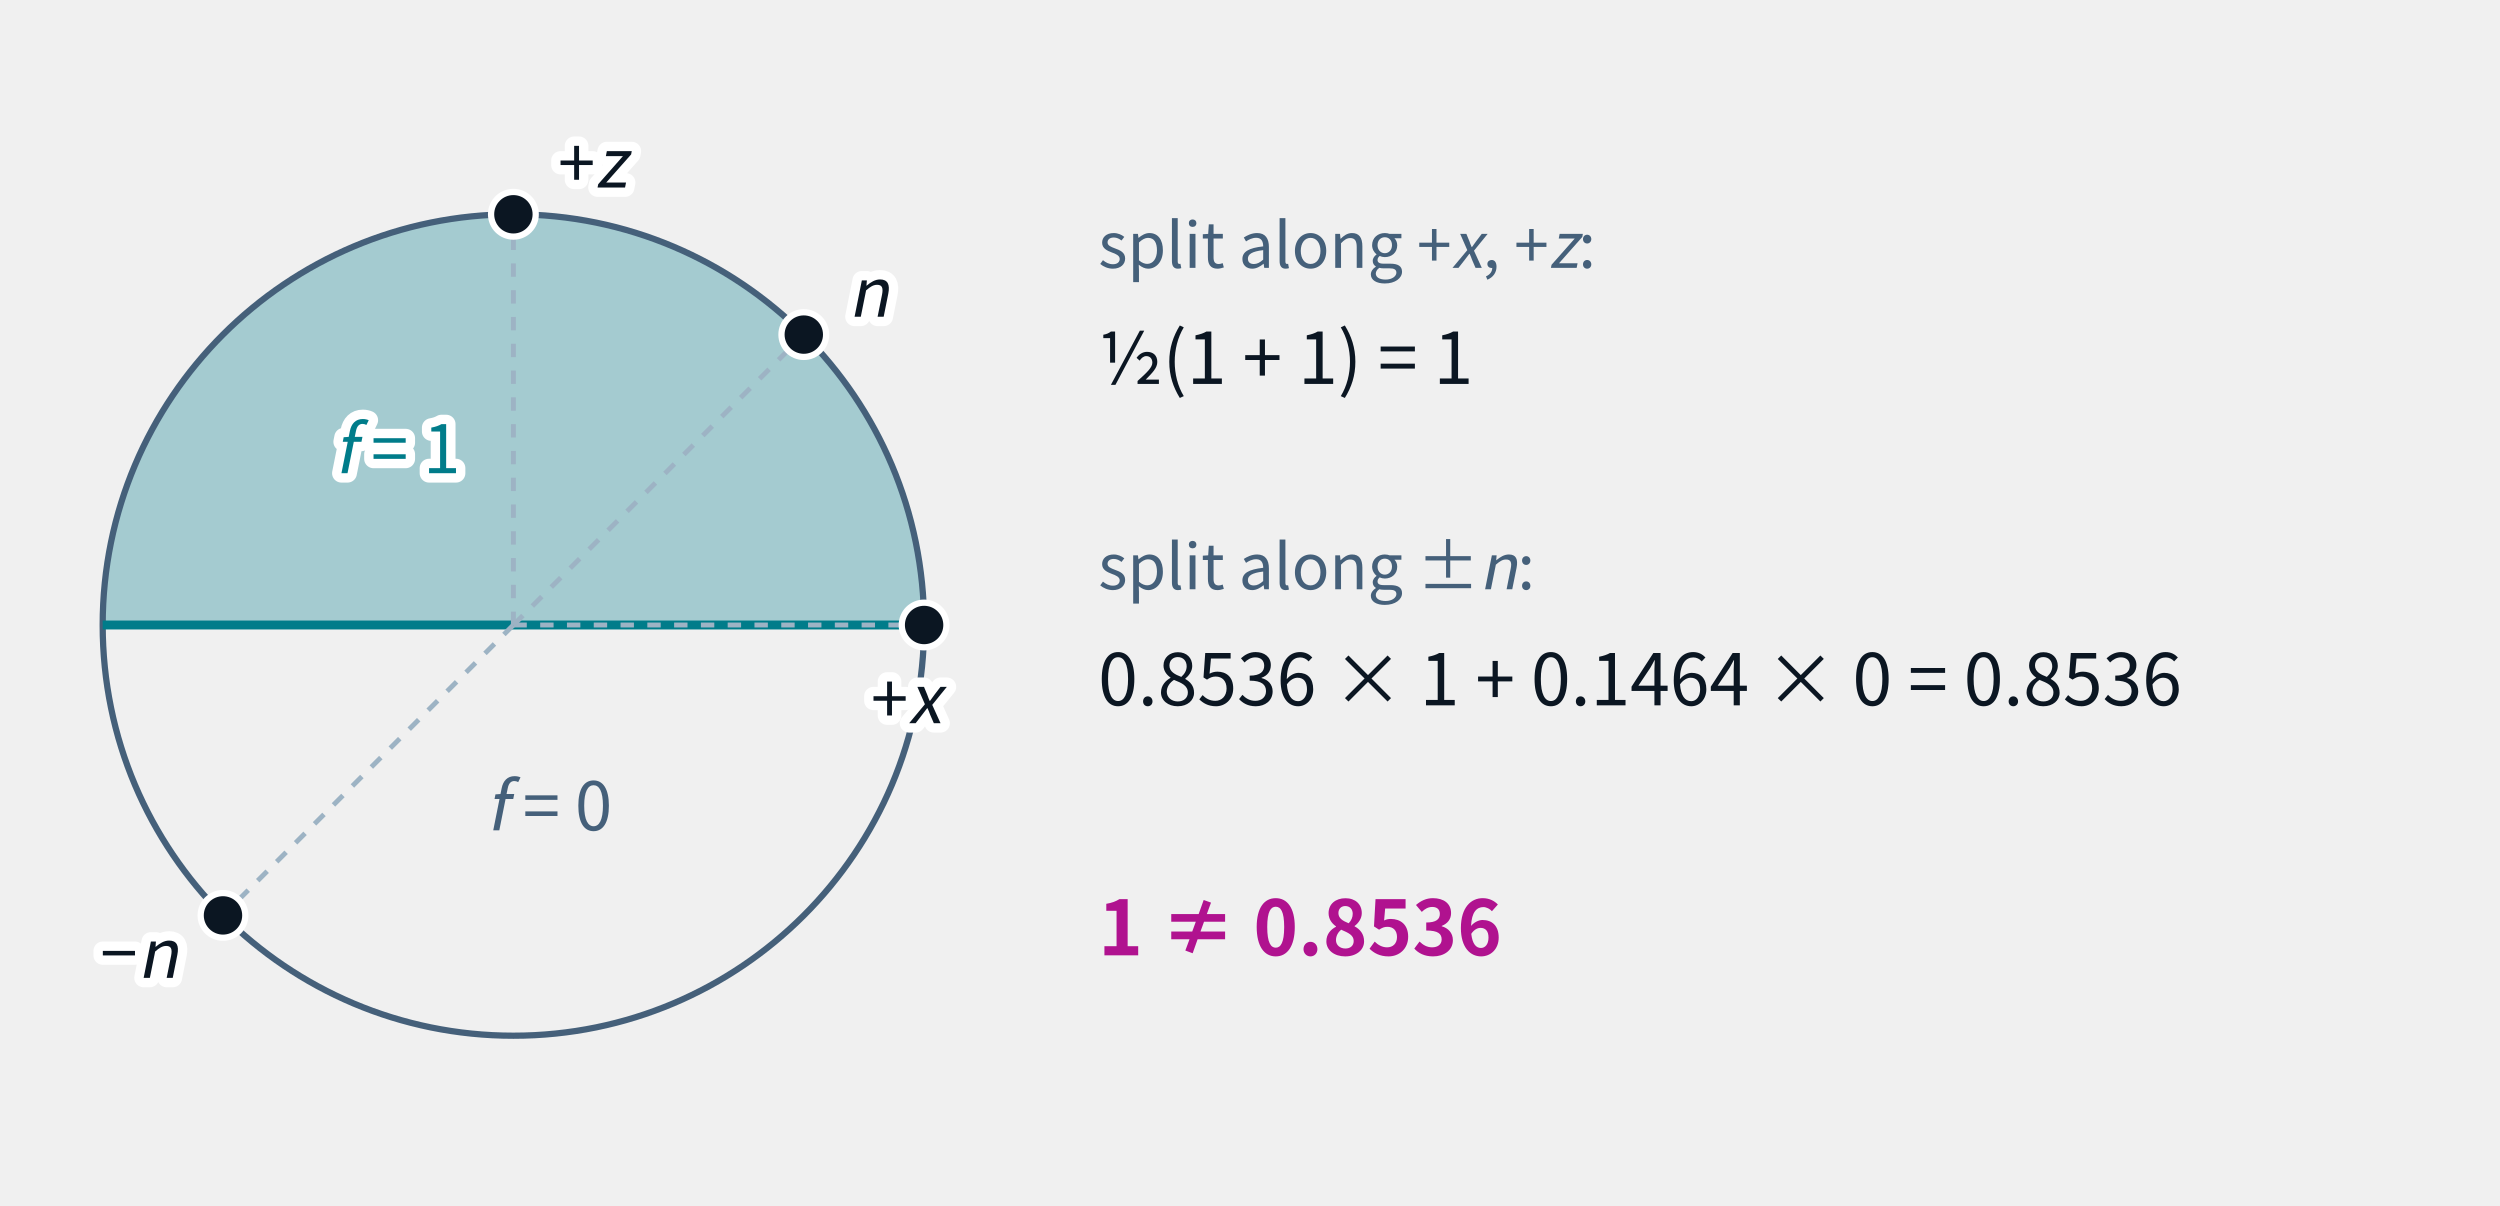
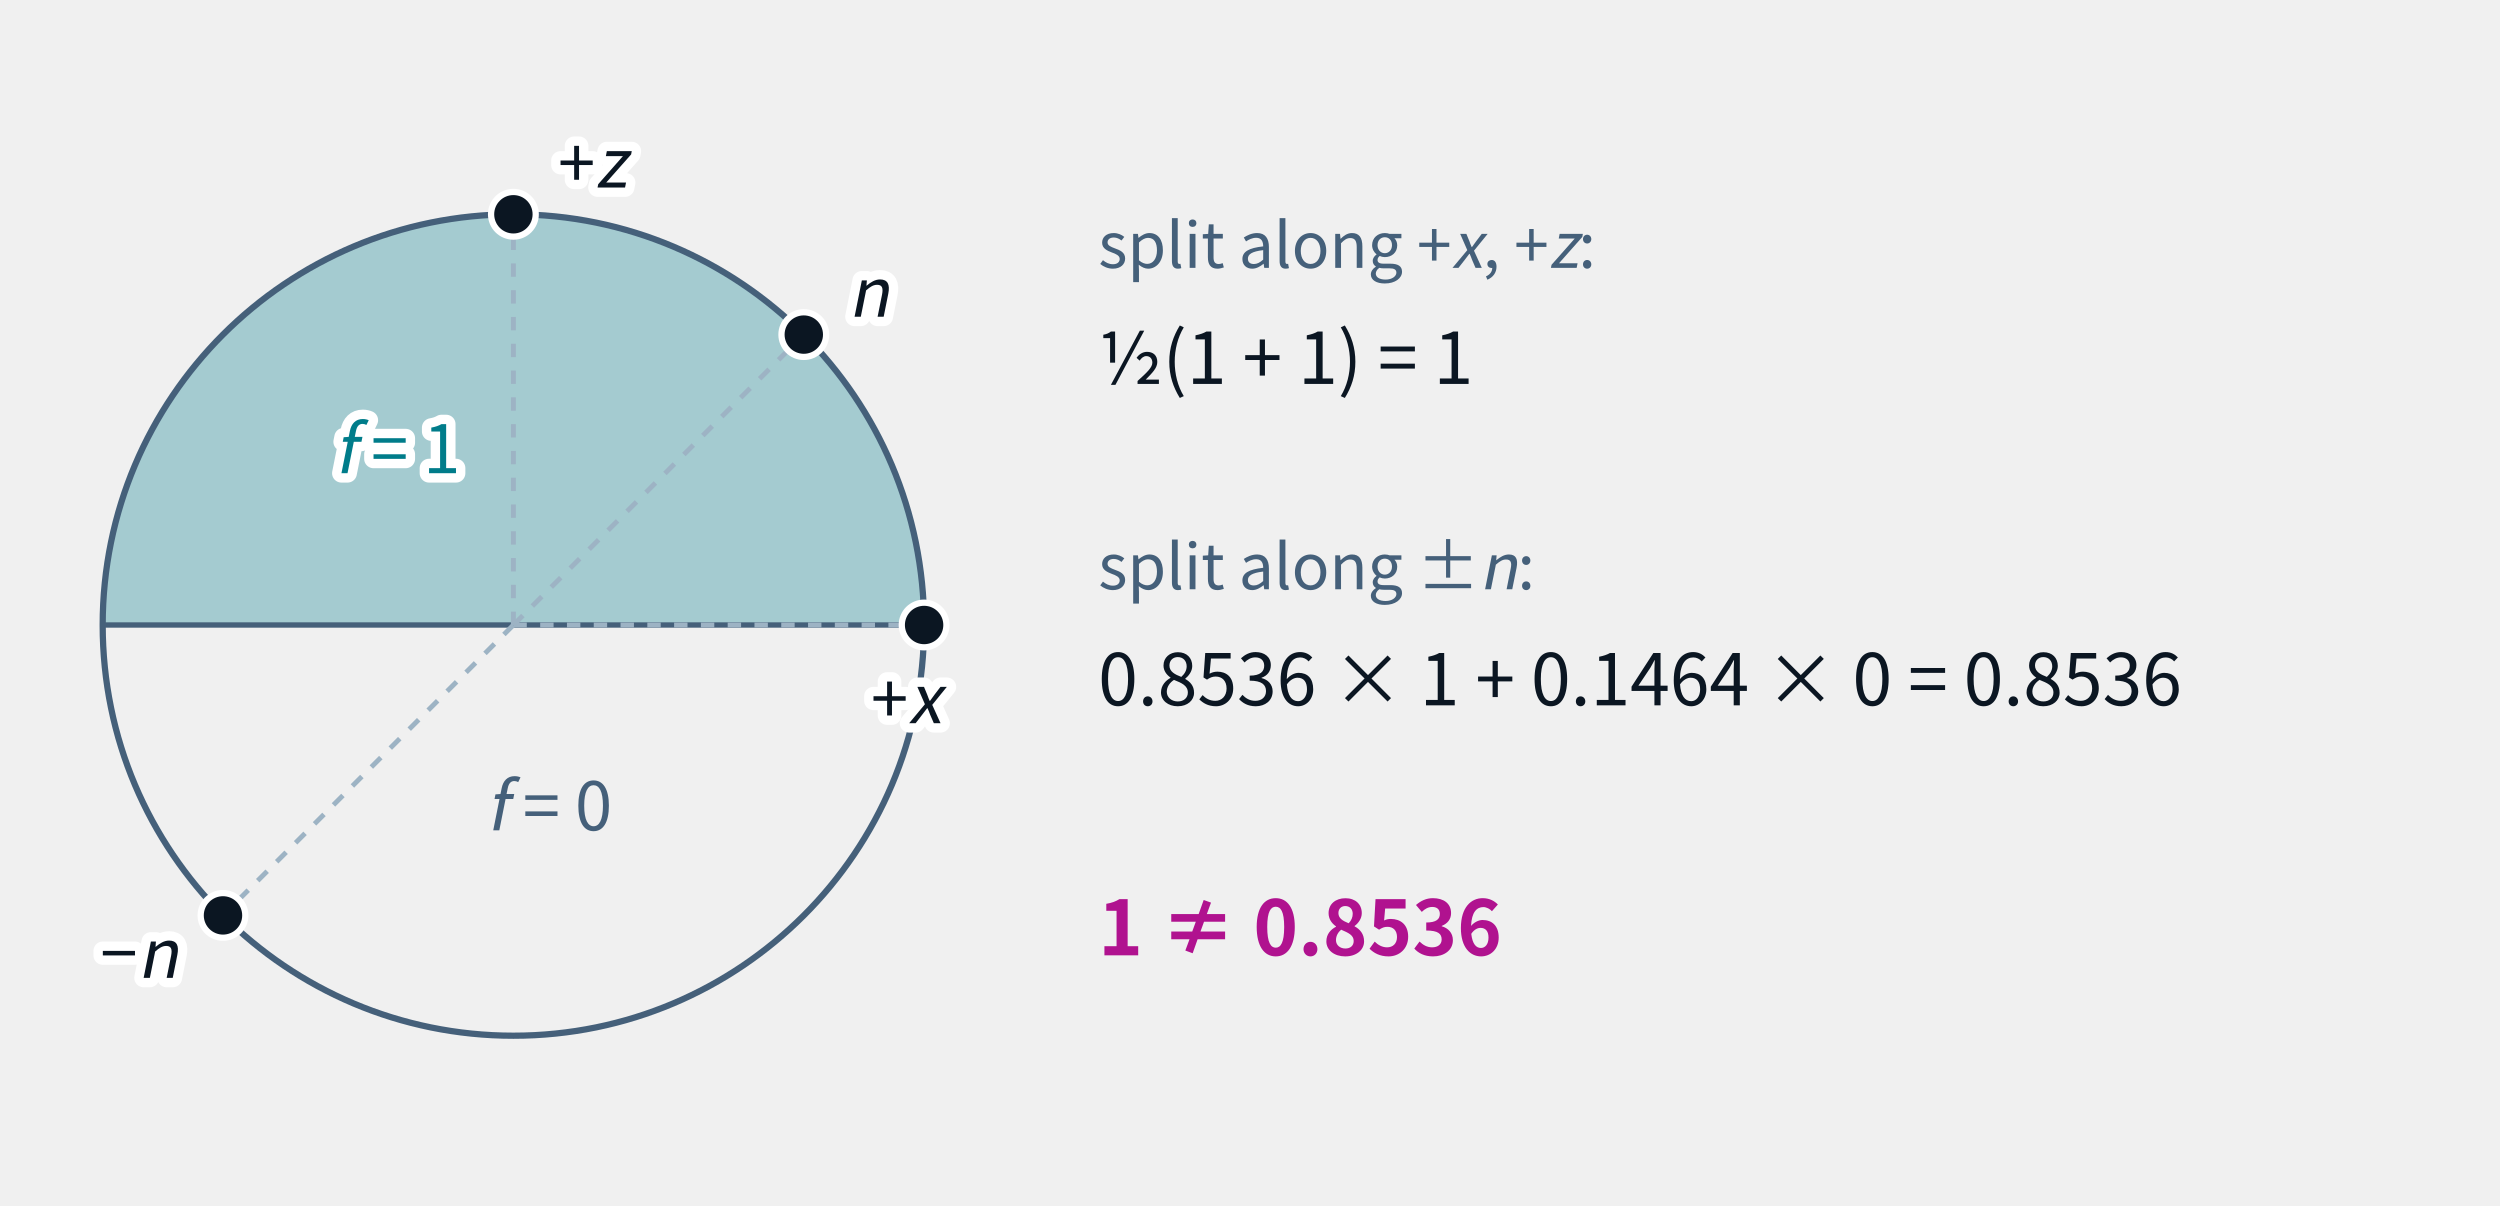
<svg xmlns="http://www.w3.org/2000/svg" class="tr-fig" data-tr-fig="ch02-hemisphere" data-lang="en" data-wrap="1" viewBox="0 0 560 270" width="560" height="270" font-family="'Noto Sans SC', 'Noto Sans CJK SC', 'Source Sans 3', 'PingFang SC', 'Microsoft YaHei', system-ui, sans-serif" role="img" aria-label="On the left, a Bloch sphere seen from the side: the northern hemisphere is cyan, marked f = 1, the southern one dark, marked f = 0. Four points on the sphere: +x on the equator at the right and +z at the top (both on the f = 1 side), n at 45° to the upper right and its antipode −n at the lower left. On the right, two lines of arithmetic: split along +x and +z, ½(1 + 1) = 1; split along ±n, 0.8536 × 1 + 0.1464 × 0 = 0.8536; underneath, in magenta, 1 ≠ 0.8536.">
  <style>.ts-ink{stroke:#0b1622}.tf-ink{fill:#0b1622}.ts-dim{stroke:#45607a}.tf-dim{fill:#45607a}.ts-faint{stroke:#9db3c4}.tf-faint{fill:#9db3c4}.ts-edge{stroke:#b9d0dd}.tf-edge{fill:#b9d0dd}.ts-hot{stroke:#5f9bb5}.tf-hot{fill:#5f9bb5}.ts-bg{stroke:#ffffff}.tf-bg{fill:#ffffff}.ts-panel{stroke:#eef5f9}.tf-panel{fill:#eef5f9}.ts-sheet{stroke:#f7fbfd}.tf-sheet{fill:#f7fbfd}.ts-cyan{stroke:#007c8a}.tf-cyan{fill:#007c8a}.ts-magenta{stroke:#b0128f}.tf-magenta{fill:#b0128f}.ts-amber{stroke:#946200}.tf-amber{fill:#946200}.ts-violet{stroke:#5a45c8}.tf-violet{fill:#5a45c8}.ts-ok{stroke:#087a4c}.tf-ok{fill:#087a4c}.ts-warn{stroke:#c21f3a}.tf-warn{fill:#c21f3a}.ts-blue{stroke:#1d5fd0}.tf-blue{fill:#1d5fd0}.ts-orange{stroke:#b85410}.tf-orange{fill:#b85410}.ts-sigma{stroke:#28405a}.tf-sigma{fill:#28405a}@media (prefers-color-scheme:dark){.ts-ink{stroke:#d4efff}.tf-ink{fill:#d4efff}.ts-dim{stroke:#6f8ea5}.tf-dim{fill:#6f8ea5}.ts-faint{stroke:#34506a}.tf-faint{fill:#34506a}.ts-edge{stroke:#143049}.tf-edge{fill:#143049}.ts-hot{stroke:#1f5d7c}.tf-hot{fill:#1f5d7c}.ts-bg{stroke:#03060c}.tf-bg{fill:#03060c}.ts-panel{stroke:#07101b}.tf-panel{fill:#07101b}.ts-sheet{stroke:#050c16}.tf-sheet{fill:#050c16}.ts-cyan{stroke:#19f0ff}.tf-cyan{fill:#19f0ff}.ts-magenta{stroke:#ff2fd0}.tf-magenta{fill:#ff2fd0}.ts-amber{stroke:#ffc83d}.tf-amber{fill:#ffc83d}.ts-violet{stroke:#9d8cff}.tf-violet{fill:#9d8cff}.ts-ok{stroke:#46ffb2}.tf-ok{fill:#46ffb2}.ts-warn{stroke:#ff5064}.tf-warn{fill:#ff5064}.ts-blue{stroke:#2a7bff}.tf-blue{fill:#2a7bff}.ts-orange{stroke:#ff8a3c}.tf-orange{fill:#ff8a3c}.ts-sigma{stroke:#cfe3ff}.tf-sigma{fill:#cfe3ff}}</style>
  <svg class="tr-fig-panel" x="0" y="0" width="230" height="270" viewBox="0 0 230 270">
    <path d="M207 140 L206.8 133.98 L206.21 127.99 L205.23 122.05 L203.87 116.19 L202.12 110.43 L200 104.79 L197.51 99.31 L194.67 94 L191.5 88.89 L187.99 83.99 L184.17 79.34 L180.05 74.95 L175.66 70.83 L171.01 67.01 L166.11 63.5 L161 60.33 L155.69 57.49 L150.21 55 L144.57 52.88 L138.81 51.13 L132.95 49.77 L127.01 48.79 L121.02 48.2 L115 48 L108.98 48.2 L102.99 48.79 L97.05 49.77 L91.19 51.13 L85.43 52.88 L79.79 55 L74.31 57.49 L69 60.33 L63.89 63.5 L58.99 67.01 L54.34 70.83 L49.95 74.95 L45.83 79.34 L42.01 83.99 L38.5 88.89 L35.33 94 L32.49 99.31 L30 104.79 L27.88 110.43 L26.13 116.19 L24.77 122.05 L23.79 127.99 L23.2 133.98 L23 140Z" class="tf-cyan" fill-opacity="0.32" />
    <circle cx="115" cy="140" r="92" class="ts-dim" stroke-width="1.4" fill="none" />
-     <line x1="23" y1="140" x2="207" y2="140" class="ts-cyan" stroke-width="2" fill="none" />
+     <line x1="23" y1="140" x2="207" y2="140" class="ts-dim" stroke-width="1.2" fill="none" />
    <text class="tf-cyan ts-bg" x="89" y="106" font-size="15" text-anchor="middle" stroke-width="4.2" stroke-linejoin="round" paint-order="stroke">
      <tspan font-style="italic">f</tspan> = 1</text>
    <text class="tf-dim" x="123" y="186" font-size="15" text-anchor="middle">
      <tspan font-style="italic">f</tspan> = 0</text>
    <line x1="115" y1="140" x2="207" y2="140" class="ts-faint" stroke-width="1.1" stroke-dasharray="3 3" fill="none" />
    <circle cx="207" cy="140" r="5" class="ts-bg tf-ink" stroke-width="1.4" />
    <text class="tf-ink ts-bg" x="203" y="162" font-size="15" text-anchor="middle" stroke-width="4.2" stroke-linejoin="round" paint-order="stroke">+<tspan font-style="italic">x</tspan>
    </text>
    <line x1="115" y1="140" x2="115" y2="48" class="ts-faint" stroke-width="1.1" stroke-dasharray="3 3" fill="none" />
    <circle cx="115" cy="48" r="5" class="ts-bg tf-ink" stroke-width="1.4" />
    <text class="tf-ink ts-bg" x="125" y="42" font-size="15" stroke-width="4.2" stroke-linejoin="round" paint-order="stroke">+<tspan font-style="italic">z</tspan>
    </text>
    <line x1="115" y1="140" x2="180.05" y2="74.95" class="ts-faint" stroke-width="1.1" stroke-dasharray="3 3" fill="none" />
    <circle cx="180.05" cy="74.95" r="5" class="ts-bg tf-ink" stroke-width="1.4" />
    <text class="tf-ink ts-bg" x="190.05" y="70.95" font-size="15" stroke-width="4.2" stroke-linejoin="round" paint-order="stroke">
      <tspan font-style="italic">n</tspan>
    </text>
    <line x1="115" y1="140" x2="49.95" y2="205.05" class="ts-faint" stroke-width="1.1" stroke-dasharray="3 3" fill="none" />
    <circle cx="49.95" cy="205.05" r="5" class="ts-bg tf-ink" stroke-width="1.4" />
    <text class="tf-ink ts-bg" x="39.95" y="219.05" font-size="15" text-anchor="end" stroke-width="4.2" stroke-linejoin="round" paint-order="stroke">−<tspan font-style="italic">n</tspan>
    </text>
  </svg>
  <svg class="tr-fig-panel" x="246" y="0" width="314" height="270" viewBox="0 0 314 270">
    <text class="tf-dim" x="0" y="60" font-size="14">split along +<tspan font-style="italic">x</tspan>, +<tspan font-style="italic">z</tspan>:</text>
    <text class="tf-ink" x="0" y="86" font-size="16">½(1 + 1) = 1</text>
    <text class="tf-dim" x="0" y="132" font-size="14">split along ±<tspan font-style="italic">n</tspan>:</text>
    <text class="tf-ink" x="0" y="158" font-size="16">0.8536 × 1 + 0.1464 × 0 = 0.8536</text>
    <text class="tf-magenta" x="0" y="214" font-size="17" font-weight="600">1 ≠ 0.8536</text>
  </svg>
</svg>
